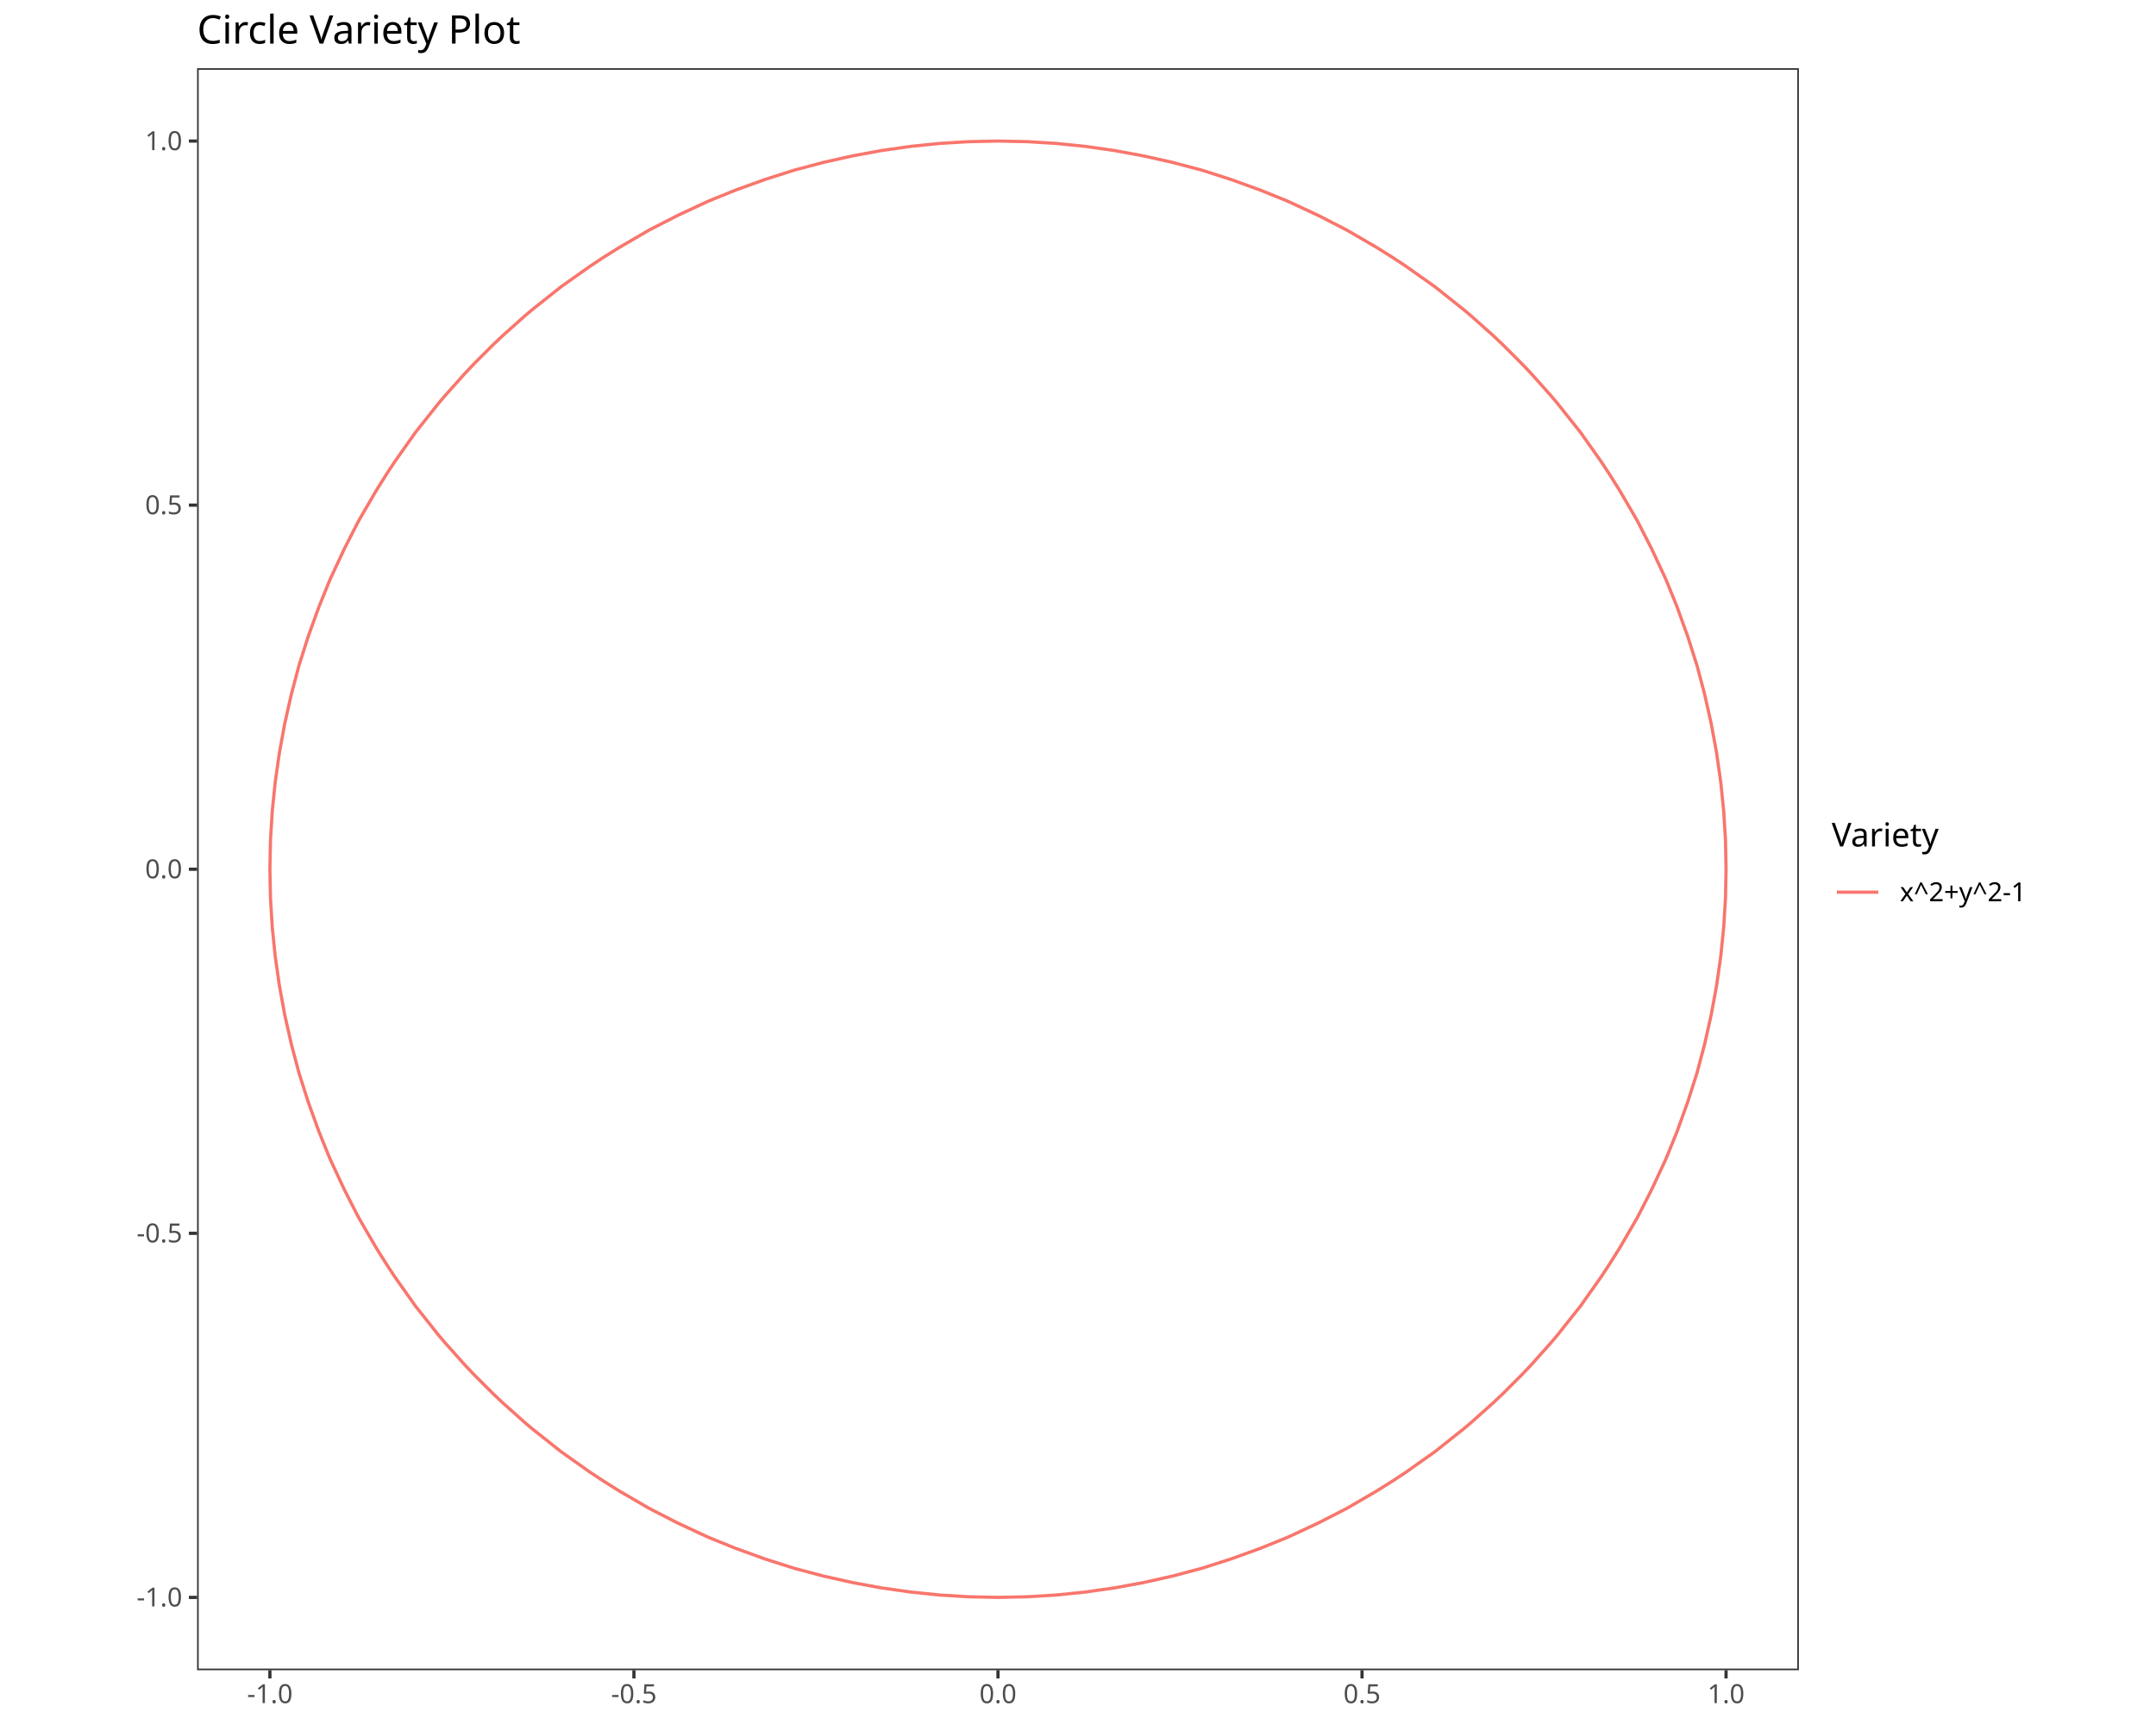
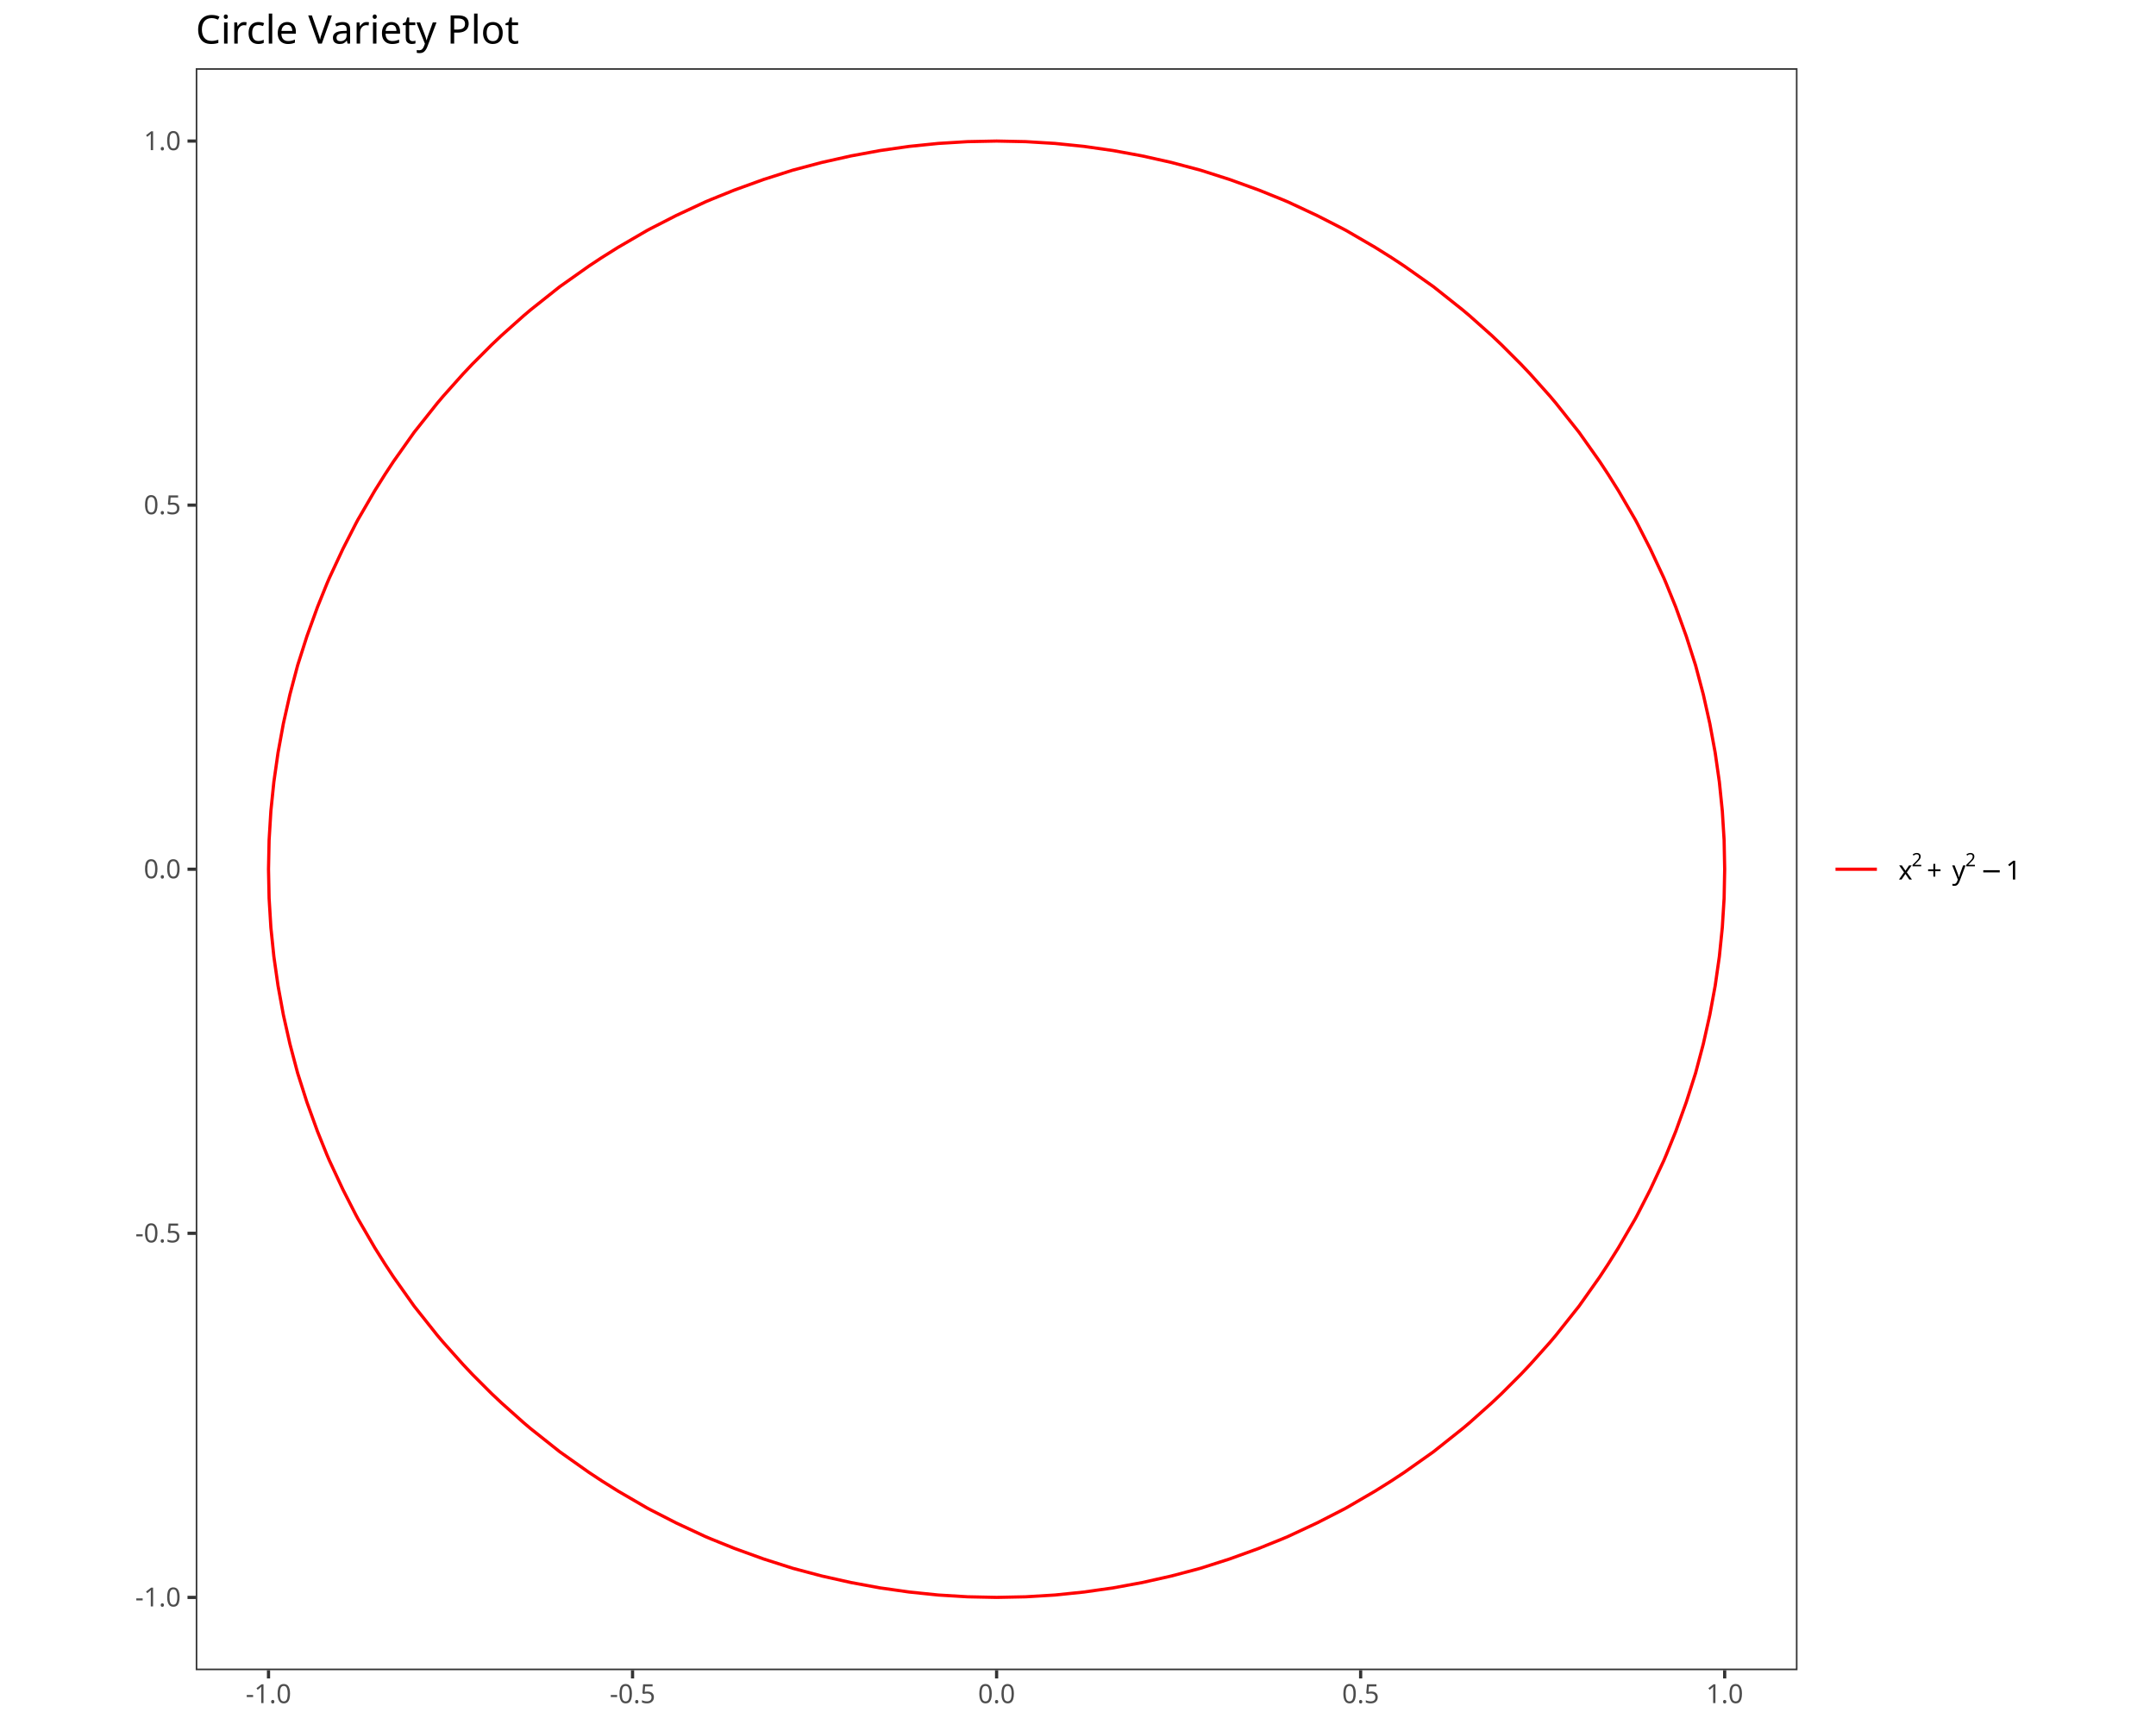
<svg xmlns="http://www.w3.org/2000/svg" class="svglite" data-engine-version="2.0" width="720.00pt" height="576.00pt" viewBox="0 0 720.00 576.00">
  <defs>
    <style type="text/css">
    .svglite line, .svglite polyline, .svglite polygon, .svglite path, .svglite rect, .svglite circle {
      fill: none;
      stroke: #000000;
      stroke-linecap: round;
      stroke-linejoin: round;
      stroke-miterlimit: 10.00;
    }
  </style>
  </defs>
  <rect width="100%" height="100%" style="stroke: none; fill: #FFFFFF;" />
  <defs>
    <clipPath id="cpMC4wMHw3MjAuMDB8MC4wMHw1NzYuMDA=">
      <rect x="0.00" y="0.00" width="720.00" height="576.00" />
    </clipPath>
  </defs>
  <g clip-path="url(#cpMC4wMHw3MjAuMDB8MC4wMHw1NzYuMDA=)">
</g>
  <defs>
-     <clipPath id="cpNDAuMjR8Njc5Ljc2fDAuMDB8NTc2LjAw">
-       <rect x="40.24" y="0.00" width="639.52" height="576.00" />
+     <clipPath id="cpMzkuNzh8NjgwLjIyfDAuMDB8NTc2LjAw">
+       <rect x="39.78" y="0.00" width="640.44" height="576.00" />
    </clipPath>
  </defs>
-   <g clip-path="url(#cpNDAuMjR8Njc5Ljc2fDAuMDB8NTc2LjAw)">
-     <rect x="40.24" y="0.00" width="639.52" height="576.00" style="stroke-width: 1.07; stroke: #FFFFFF; fill: #FFFFFF;" />
+   <g clip-path="url(#cpMzkuNzh8NjgwLjIyfDAuMDB8NTc2LjAw)">
+     <rect x="39.78" y="0.00" width="640.44" height="576.00" style="stroke-width: 1.07; stroke: #FFFFFF; fill: #FFFFFF;" />
  </g>
  <g clip-path="url(#cpMC4wMHw3MjAuMDB8MC4wMHw1NzYuMDA=)">
</g>
  <defs>
-     <clipPath id="cpNjUuODJ8NjAwLjc0fDIyLjc4fDU1Ny43MQ==">
-       <rect x="65.82" y="22.78" width="534.92" height="534.92" />
+     <clipPath id="cpNjUuMzZ8NjAwLjI4fDIyLjc4fDU1Ny43MQ==">
+       <rect x="65.36" y="22.78" width="534.92" height="534.92" />
    </clipPath>
  </defs>
-   <g clip-path="url(#cpNjUuODJ8NjAwLjc0fDIyLjc4fDU1Ny43MQ==)">
-     <rect x="65.82" y="22.78" width="534.92" height="534.92" style="stroke-width: 1.07; stroke: none; fill: #FFFFFF;" />
-     <polyline points="381.91,52.06 372.18,50.27 362.46,48.88 352.73,47.89 343.00,47.30 333.28,47.10 323.55,47.30 313.83,47.89 304.10,48.88 294.37,50.27 284.65,52.06 274.92,54.24 265.20,56.82 265.20,56.82 255.47,59.93 245.74,63.45 238.07,66.55 236.02,67.41 226.29,71.95 217.84,76.28 216.57,76.95 206.84,82.61 201.44,86.00 197.12,88.85 187.39,95.73 187.39,95.73 177.66,103.46 175.31,105.45 167.94,112.02 164.60,115.18 158.21,121.57 155.06,124.91 148.49,132.27 146.49,134.63 138.76,144.36 138.76,144.36 131.88,154.08 129.03,158.41 125.64,163.81 119.99,173.53 119.31,174.80 114.99,183.26 110.45,192.99 109.58,195.03 106.48,202.71 102.96,212.44 99.86,222.16 99.86,222.16 97.28,231.89 95.09,241.62 93.31,251.34 91.92,261.07 90.93,270.79 90.33,280.52 90.13,290.24 90.33,299.97 90.93,309.70 91.92,319.42 93.31,329.15 95.09,338.87 97.28,348.60 99.86,358.33 99.86,358.33 102.96,368.05 106.48,377.78 109.58,385.46 110.45,387.50 114.99,397.23 119.31,405.69 119.99,406.96 125.64,416.68 129.03,422.08 131.88,426.41 138.76,436.13 138.76,436.13 146.49,445.86 148.49,448.22 155.06,455.58 158.21,458.92 164.60,465.31 167.94,468.46 175.31,475.04 177.66,477.03 187.39,484.76 187.39,484.76 197.12,491.64 201.44,494.49 206.84,497.88 216.57,503.54 217.84,504.21 226.29,508.54 236.02,513.08 238.07,513.94 245.74,517.04 255.47,520.56 265.20,523.67 265.20,523.67 274.92,526.25 284.65,528.43 294.37,530.22 304.10,531.60 313.83,532.60 323.55,533.19 333.28,533.39 343.00,533.19 352.73,532.60 362.46,531.60 372.18,530.22 381.91,528.43 391.63,526.25 401.36,523.67 401.36,523.67 411.08,520.56 420.81,517.04 428.49,513.94 430.54,513.08 440.26,508.54 448.72,504.21 449.99,503.54 459.71,497.88 465.12,494.49 469.44,491.64 479.17,484.76 479.17,484.76 488.89,477.03 491.25,475.04 498.62,468.46 501.95,465.31 508.34,458.92 511.50,455.58 518.07,448.22 520.06,445.86 527.80,436.13 527.80,436.13 534.67,426.41 537.52,422.08 540.91,416.68 546.57,406.96 547.25,405.69 551.57,397.23 556.11,387.50 556.97,385.46 560.08,377.78 563.59,368.05 566.70,358.33 566.70,358.33 569.28,348.60 571.46,338.87 573.25,329.15 574.64,319.42 575.63,309.70 576.23,299.97 576.42,290.24 576.23,280.52 575.63,270.79 574.64,261.07 573.25,251.34 571.46,241.62 569.28,231.89 566.70,222.16 566.70,222.16 563.59,212.44 560.08,202.71 556.97,195.03 556.11,192.99 551.57,183.26 547.25,174.80 546.57,173.53 540.91,163.81 537.52,158.41 534.67,154.08 527.80,144.36 527.80,144.36 520.06,134.63 518.07,132.27 511.50,124.91 508.34,121.57 501.95,115.18 498.62,112.02 491.25,105.45 488.89,103.46 479.17,95.73 479.17,95.73 469.44,88.85 465.12,86.00 459.71,82.61 449.99,76.95 448.72,76.28 440.26,71.95 430.54,67.41 428.49,66.55 420.81,63.45 411.08,59.93 401.36,56.82 401.36,56.82 391.63,54.24 381.91,52.06 " style="stroke-width: 1.07; stroke: #F8766D; stroke-linecap: butt;" />
-     <rect x="65.82" y="22.78" width="534.92" height="534.92" style="stroke-width: 1.07; stroke: #333333;" />
+   <g clip-path="url(#cpNjUuMzZ8NjAwLjI4fDIyLjc4fDU1Ny43MQ==)">
+     <rect x="65.36" y="22.78" width="534.92" height="534.92" style="stroke-width: 1.07; stroke: none; fill: #FFFFFF;" />
+     <polyline points="381.45,52.06 371.72,50.27 361.99,48.88 352.27,47.89 342.54,47.30 332.82,47.10 323.09,47.30 313.37,47.89 303.64,48.88 293.91,50.27 284.19,52.06 274.46,54.24 264.74,56.82 264.74,56.82 255.01,59.93 245.28,63.45 237.61,66.55 235.56,67.41 225.83,71.95 217.38,76.28 216.11,76.95 206.38,82.61 200.98,86.00 196.66,88.85 186.93,95.73 186.93,95.73 177.20,103.46 174.85,105.45 167.48,112.02 164.14,115.18 157.75,121.57 154.60,124.91 148.03,132.27 146.03,134.63 138.30,144.36 138.30,144.36 131.42,154.08 128.57,158.41 125.18,163.81 119.53,173.53 118.85,174.80 114.53,183.26 109.99,192.99 109.12,195.03 106.02,202.71 102.50,212.44 99.40,222.16 99.40,222.16 96.82,231.89 94.63,241.62 92.85,251.34 91.46,261.07 90.46,270.79 89.87,280.52 89.67,290.24 89.87,299.97 90.46,309.70 91.46,319.42 92.85,329.15 94.63,338.87 96.82,348.60 99.40,358.33 99.40,358.33 102.50,368.05 106.02,377.78 109.12,385.46 109.99,387.50 114.53,397.23 118.85,405.69 119.53,406.96 125.18,416.68 128.57,422.08 131.42,426.41 138.30,436.13 138.30,436.13 146.03,445.86 148.03,448.22 154.60,455.58 157.75,458.92 164.14,465.31 167.48,468.46 174.85,475.04 177.20,477.03 186.93,484.76 186.93,484.76 196.66,491.64 200.98,494.49 206.38,497.88 216.11,503.54 217.38,504.21 225.83,508.54 235.56,513.08 237.61,513.94 245.28,517.04 255.01,520.56 264.74,523.67 264.74,523.67 274.46,526.25 284.19,528.43 293.91,530.22 303.64,531.60 313.37,532.60 323.09,533.19 332.82,533.39 342.54,533.19 352.27,532.60 361.99,531.60 371.72,530.22 381.45,528.43 391.17,526.25 400.90,523.67 400.90,523.67 410.62,520.56 420.35,517.04 428.03,513.94 430.08,513.08 439.80,508.54 448.26,504.21 449.53,503.54 459.25,497.88 464.66,494.49 468.98,491.64 478.71,484.76 478.71,484.76 488.43,477.03 490.79,475.04 498.16,468.46 501.49,465.31 507.88,458.92 511.04,455.58 517.61,448.22 519.60,445.86 527.33,436.13 527.33,436.13 534.21,426.41 537.06,422.08 540.45,416.68 546.11,406.96 546.79,405.69 551.11,397.23 555.65,387.50 556.51,385.46 559.62,377.78 563.13,368.05 566.24,358.33 566.24,358.33 568.82,348.60 571.00,338.87 572.79,329.15 574.18,319.42 575.17,309.70 575.77,299.97 575.96,290.24 575.77,280.52 575.17,270.79 574.18,261.07 572.79,251.34 571.00,241.62 568.82,231.89 566.24,222.16 566.24,222.16 563.13,212.44 559.62,202.71 556.51,195.03 555.65,192.99 551.11,183.26 546.79,174.80 546.11,173.53 540.45,163.81 537.06,158.41 534.21,154.08 527.33,144.36 527.33,144.36 519.60,134.63 517.61,132.27 511.04,124.91 507.88,121.57 501.49,115.18 498.16,112.02 490.79,105.45 488.43,103.46 478.71,95.73 478.71,95.73 468.98,88.85 464.66,86.00 459.25,82.61 449.53,76.95 448.26,76.28 439.80,71.95 430.08,67.41 428.03,66.55 420.35,63.45 410.62,59.93 400.90,56.82 400.90,56.82 391.17,54.24 381.45,52.06 " style="stroke-width: 1.07; stroke: #FF0000; stroke-linecap: butt;" />
+     <rect x="65.36" y="22.78" width="534.92" height="534.92" style="stroke-width: 1.07; stroke: #333333;" />
  </g>
  <g clip-path="url(#cpMC4wMHw3MjAuMDB8MC4wMHw1NzYuMDA=)">
-     <text x="60.88" y="536.42" text-anchor="end" style="font-size: 8.80px; fill: #4D4D4D; font-family: sans;" textLength="15.16px" lengthAdjust="spacingAndGlyphs">-1.0</text>
-     <text x="60.88" y="414.85" text-anchor="end" style="font-size: 8.80px; fill: #4D4D4D; font-family: sans;" textLength="15.16px" lengthAdjust="spacingAndGlyphs">-0.5</text>
-     <text x="60.88" y="293.27" text-anchor="end" style="font-size: 8.80px; fill: #4D4D4D; font-family: sans;" textLength="12.23px" lengthAdjust="spacingAndGlyphs">0.0</text>
-     <text x="60.88" y="171.70" text-anchor="end" style="font-size: 8.80px; fill: #4D4D4D; font-family: sans;" textLength="12.23px" lengthAdjust="spacingAndGlyphs">0.5</text>
-     <text x="60.88" y="50.13" text-anchor="end" style="font-size: 8.80px; fill: #4D4D4D; font-family: sans;" textLength="12.23px" lengthAdjust="spacingAndGlyphs">1.0</text>
-     <polyline points="63.08,533.39 65.82,533.39 " style="stroke-width: 1.07; stroke: #333333; stroke-linecap: butt;" />
-     <polyline points="63.08,411.82 65.82,411.82 " style="stroke-width: 1.07; stroke: #333333; stroke-linecap: butt;" />
-     <polyline points="63.08,290.24 65.82,290.24 " style="stroke-width: 1.07; stroke: #333333; stroke-linecap: butt;" />
-     <polyline points="63.08,168.67 65.82,168.67 " style="stroke-width: 1.07; stroke: #333333; stroke-linecap: butt;" />
-     <polyline points="63.08,47.10 65.82,47.10 " style="stroke-width: 1.07; stroke: #333333; stroke-linecap: butt;" />
-     <polyline points="90.13,560.45 90.13,557.71 " style="stroke-width: 1.07; stroke: #333333; stroke-linecap: butt;" />
-     <polyline points="211.70,560.45 211.70,557.71 " style="stroke-width: 1.07; stroke: #333333; stroke-linecap: butt;" />
-     <polyline points="333.28,560.45 333.28,557.71 " style="stroke-width: 1.07; stroke: #333333; stroke-linecap: butt;" />
-     <polyline points="454.85,560.45 454.85,557.71 " style="stroke-width: 1.07; stroke: #333333; stroke-linecap: butt;" />
-     <polyline points="576.42,560.45 576.42,557.71 " style="stroke-width: 1.07; stroke: #333333; stroke-linecap: butt;" />
-     <text x="90.13" y="568.69" text-anchor="middle" style="font-size: 8.80px; fill: #4D4D4D; font-family: sans;" textLength="15.16px" lengthAdjust="spacingAndGlyphs">-1.0</text>
-     <text x="211.70" y="568.69" text-anchor="middle" style="font-size: 8.80px; fill: #4D4D4D; font-family: sans;" textLength="15.16px" lengthAdjust="spacingAndGlyphs">-0.5</text>
-     <text x="333.28" y="568.69" text-anchor="middle" style="font-size: 8.80px; fill: #4D4D4D; font-family: sans;" textLength="12.23px" lengthAdjust="spacingAndGlyphs">0.0</text>
-     <text x="454.85" y="568.69" text-anchor="middle" style="font-size: 8.80px; fill: #4D4D4D; font-family: sans;" textLength="12.23px" lengthAdjust="spacingAndGlyphs">0.5</text>
-     <text x="576.42" y="568.69" text-anchor="middle" style="font-size: 8.80px; fill: #4D4D4D; font-family: sans;" textLength="12.23px" lengthAdjust="spacingAndGlyphs">1.0</text>
-     <rect x="611.70" y="273.94" width="62.58" height="32.61" style="stroke-width: 1.07; stroke: none; fill: #FFFFFF;" />
-     <text x="611.70" y="282.65" style="font-size: 11.00px; font-family: sans;" textLength="34.24px" lengthAdjust="spacingAndGlyphs">Variety</text>
-     <rect x="611.70" y="289.27" width="17.28" height="17.28" style="stroke-width: 1.07; stroke: none; fill: #FFFFFF;" />
-     <line x1="613.43" y1="297.91" x2="627.25" y2="297.91" style="stroke-width: 1.07; stroke: #F8766D; stroke-linecap: butt;" />
-     <text x="634.46" y="300.94" style="font-size: 8.80px; font-family: sans;" textLength="39.82px" lengthAdjust="spacingAndGlyphs">x^2+y^2-1</text>
-     <text x="65.82" y="14.56" style="font-size: 13.20px; font-family: sans;" textLength="104.91px" lengthAdjust="spacingAndGlyphs">Circle Variety Plot</text>
+     <text x="60.42" y="536.42" text-anchor="end" style="font-size: 8.80px; fill: #4D4D4D; font-family: sans;" textLength="15.16px" lengthAdjust="spacingAndGlyphs">-1.0</text>
+     <text x="60.42" y="414.85" text-anchor="end" style="font-size: 8.80px; fill: #4D4D4D; font-family: sans;" textLength="15.16px" lengthAdjust="spacingAndGlyphs">-0.5</text>
+     <text x="60.42" y="293.27" text-anchor="end" style="font-size: 8.80px; fill: #4D4D4D; font-family: sans;" textLength="12.23px" lengthAdjust="spacingAndGlyphs">0.0</text>
+     <text x="60.42" y="171.70" text-anchor="end" style="font-size: 8.80px; fill: #4D4D4D; font-family: sans;" textLength="12.23px" lengthAdjust="spacingAndGlyphs">0.5</text>
+     <text x="60.42" y="50.13" text-anchor="end" style="font-size: 8.80px; fill: #4D4D4D; font-family: sans;" textLength="12.23px" lengthAdjust="spacingAndGlyphs">1.0</text>
+     <polyline points="62.62,533.39 65.36,533.39 " style="stroke-width: 1.07; stroke: #333333; stroke-linecap: butt;" />
+     <polyline points="62.62,411.82 65.36,411.82 " style="stroke-width: 1.07; stroke: #333333; stroke-linecap: butt;" />
+     <polyline points="62.62,290.24 65.36,290.24 " style="stroke-width: 1.07; stroke: #333333; stroke-linecap: butt;" />
+     <polyline points="62.62,168.67 65.36,168.67 " style="stroke-width: 1.07; stroke: #333333; stroke-linecap: butt;" />
+     <polyline points="62.62,47.10 65.36,47.10 " style="stroke-width: 1.07; stroke: #333333; stroke-linecap: butt;" />
+     <polyline points="89.67,560.45 89.67,557.71 " style="stroke-width: 1.07; stroke: #333333; stroke-linecap: butt;" />
+     <polyline points="211.24,560.45 211.24,557.71 " style="stroke-width: 1.07; stroke: #333333; stroke-linecap: butt;" />
+     <polyline points="332.82,560.45 332.82,557.71 " style="stroke-width: 1.07; stroke: #333333; stroke-linecap: butt;" />
+     <polyline points="454.39,560.45 454.39,557.71 " style="stroke-width: 1.07; stroke: #333333; stroke-linecap: butt;" />
+     <polyline points="575.96,560.45 575.96,557.71 " style="stroke-width: 1.07; stroke: #333333; stroke-linecap: butt;" />
+     <text x="89.67" y="568.69" text-anchor="middle" style="font-size: 8.80px; fill: #4D4D4D; font-family: sans;" textLength="15.16px" lengthAdjust="spacingAndGlyphs">-1.0</text>
+     <text x="211.24" y="568.69" text-anchor="middle" style="font-size: 8.80px; fill: #4D4D4D; font-family: sans;" textLength="15.16px" lengthAdjust="spacingAndGlyphs">-0.5</text>
+     <text x="332.82" y="568.69" text-anchor="middle" style="font-size: 8.80px; fill: #4D4D4D; font-family: sans;" textLength="12.23px" lengthAdjust="spacingAndGlyphs">0.0</text>
+     <text x="454.39" y="568.69" text-anchor="middle" style="font-size: 8.80px; fill: #4D4D4D; font-family: sans;" textLength="12.23px" lengthAdjust="spacingAndGlyphs">0.5</text>
+     <text x="575.96" y="568.69" text-anchor="middle" style="font-size: 8.80px; fill: #4D4D4D; font-family: sans;" textLength="12.23px" lengthAdjust="spacingAndGlyphs">1.0</text>
+     <rect x="611.24" y="281.60" width="63.50" height="17.28" style="stroke-width: 1.07; stroke: none; fill: #FFFFFF;" />
+     <rect x="611.24" y="281.60" width="17.28" height="17.28" style="stroke-width: 1.07; stroke: none; fill: #FFFFFF;" />
+     <line x1="612.97" y1="290.24" x2="626.79" y2="290.24" style="stroke-width: 1.07; stroke: #FF0000; stroke-linecap: butt;" />
+     <text x="634.00" y="293.69" style="font-size: 8.80px; font-family: sans;" textLength="4.40px" lengthAdjust="spacingAndGlyphs">x</text>
+     <text x="638.40" y="289.27" style="font-size: 6.16px; font-family: sans;" textLength="3.43px" lengthAdjust="spacingAndGlyphs">2</text>
+     <text x="643.46" y="293.69" style="font-size: 8.80px; font-family: sans;" textLength="6.83px" lengthAdjust="spacingAndGlyphs">+</text>
+     <text x="651.92" y="293.69" style="font-size: 8.80px; font-family: sans;" textLength="4.40px" lengthAdjust="spacingAndGlyphs">y</text>
+     <text x="656.32" y="289.27" style="font-size: 6.16px; font-family: sans;" textLength="3.43px" lengthAdjust="spacingAndGlyphs">2</text>
+     <text x="661.38" y="293.69" style="font-size: 8.80px; font-family: sans;" textLength="6.84px" lengthAdjust="spacingAndGlyphs">−</text>
+     <text x="669.85" y="293.69" style="font-size: 8.80px; font-family: sans;" textLength="4.89px" lengthAdjust="spacingAndGlyphs">1</text>
+     <text x="65.36" y="14.56" style="font-size: 13.20px; font-family: sans;" textLength="104.91px" lengthAdjust="spacingAndGlyphs">Circle Variety Plot</text>
  </g>
</svg>
